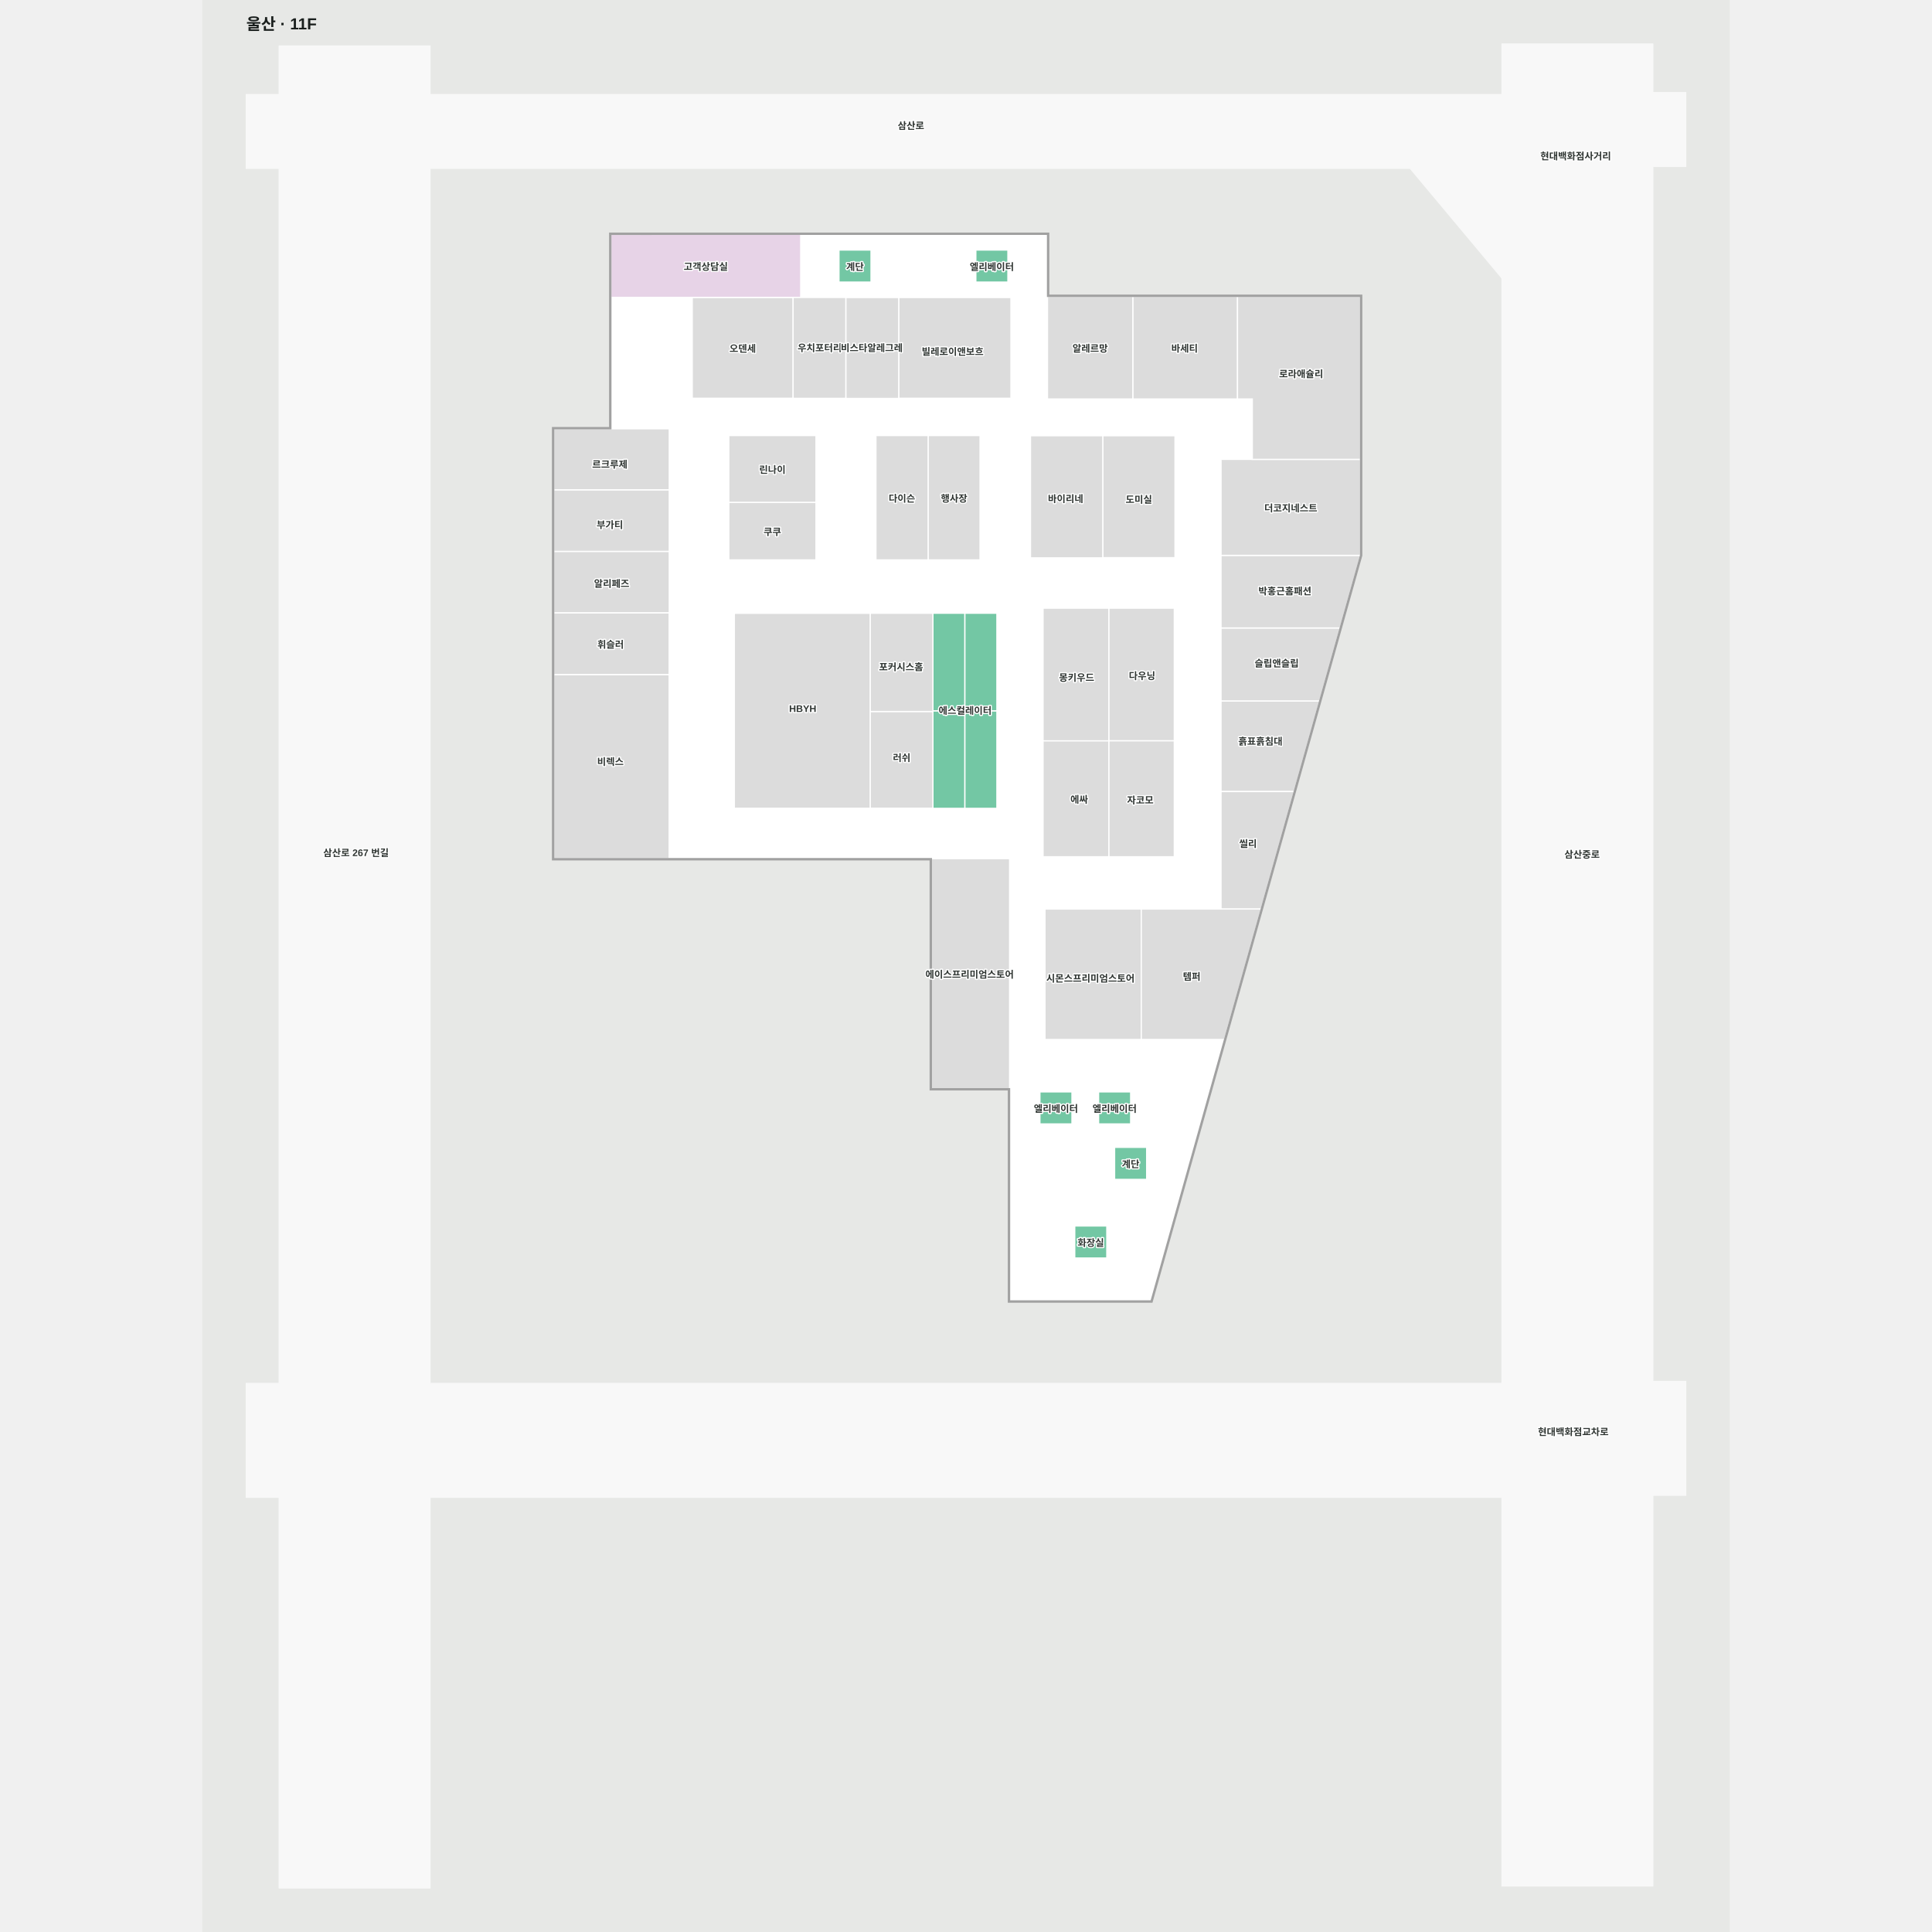
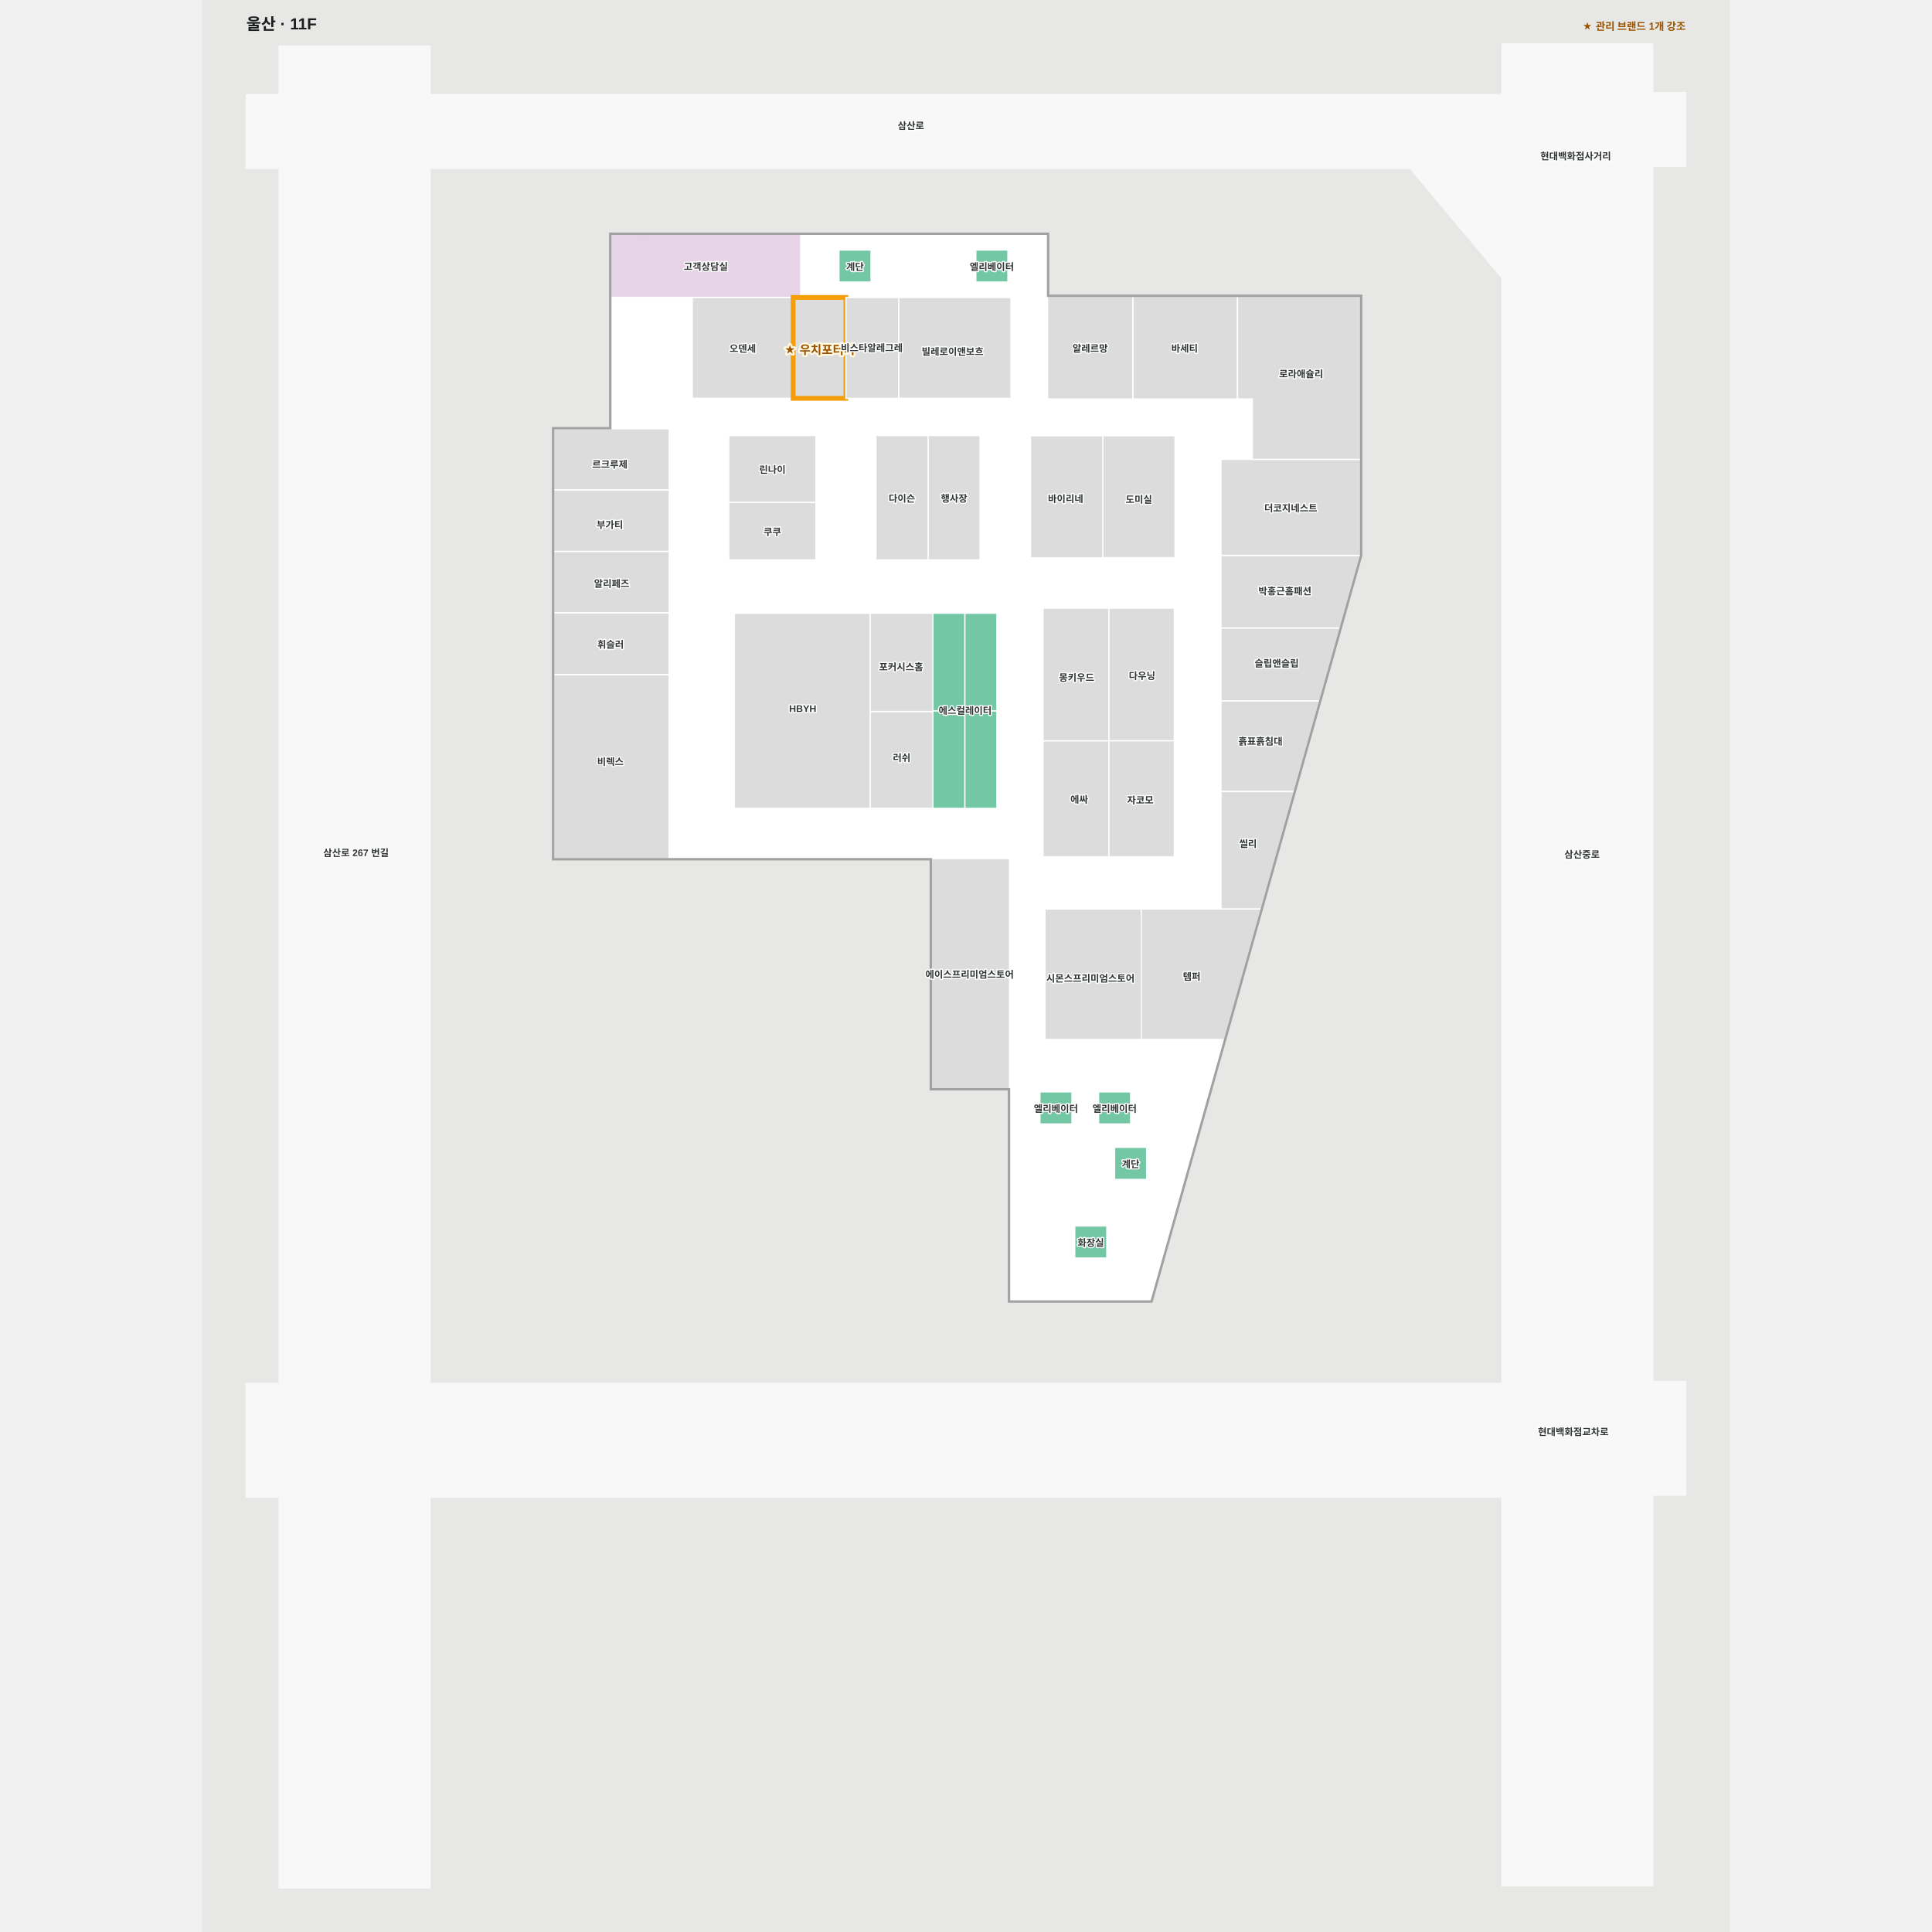
<svg xmlns="http://www.w3.org/2000/svg" viewBox="-51.97 -55 1907.329 2412.472" width="1200" height="1200" role="img" aria-labelledby="title desc">
  <rect x="-51.97" y="-55" width="1907.329" height="2412.472" fill="#e7e8e6" />
  <g>
    <polygon points="1456.37,155.22 1571.01,292.32 1571.01,63.09 232.38,63.09 232.38,2.47 44.12,2.47 44.12,63.09 3.03,63.09 3.03,155.22 44.12,155.22 44.12,1672.50 3.03,1672.50 3.03,1814.59 44.12,1814.59 44.12,2302.47 232.38,2302.47 232.38,1814.59 1571.01,1814.59 1571.01,1672.50 232.38,1672.50 232.38,155.22" fill="#f8f8f8" fill-opacity="1" stroke="#f8f8f8" stroke-width="1.5" />
    <polygon points="1800.36,152.75 1800.36,60.62 1759.27,60.62 1759.27,0.00 1571.01,0.00 1571.01,2300.00 1759.27,2300.00 1759.27,1812.12 1800.36,1812.12 1800.36,1670.03 1759.27,1670.03 1759.27,152.75" fill="#f8f8f8" fill-opacity="1" stroke="#f8f8f8" stroke-width="1.5" />
    <polygon points="1003.49,237.62 458.26,237.64 458.26,480.43 386.89,480.43 386.89,1017.16 858.50,1017.16 858.50,1304.43 956.13,1304.43 956.13,1569.47 1132.83,1569.47 1394.34,638.48 1394.34,315.10 1003.49,315.10" fill="#ffffff" fill-opacity="1" stroke="#ffffff" stroke-width="1.5" />
  </g>
  <g>
    <polygon points="531.00,787.29 457.50,787.29 386.89,787.29 386.89,1017.09 531.00,1017.09" fill="#dcdcdc" fill-opacity="1" stroke="#ffffff" stroke-width="1.5" />
    <polygon points="956.13,1017.16 858.50,1017.16 858.50,1304.43 956.13,1304.43" fill="#dcdcdc" fill-opacity="1" stroke="#ffffff" stroke-width="1.5" />
    <polygon points="531.14,633.51 457.57,633.51 386.89,633.51 386.89,710.35 531.14,710.35" fill="#dcdcdc" fill-opacity="1" stroke="#ffffff" stroke-width="1.5" />
    <polygon points="531.14,556.58 457.57,556.58 386.89,556.58 386.89,633.51 531.14,633.51" fill="#dcdcdc" fill-opacity="1" stroke="#ffffff" stroke-width="1.5" />
    <polygon points="531.14,480.43 457.57,480.43 386.89,480.43 386.89,556.58 531.14,556.58" fill="#dcdcdc" fill-opacity="1" stroke="#ffffff" stroke-width="1.5" />
    <polygon points="919.25,644.10 854.40,644.10 854.40,488.85 919.25,488.85" fill="#dcdcdc" fill-opacity="1" stroke="#ffffff" stroke-width="1.5" />
    <polygon points="854.40,644.10 789.24,644.10 789.24,488.85 854.40,488.85" fill="#dcdcdc" fill-opacity="1" stroke="#ffffff" stroke-width="1.5" />
    <polygon points="1162.67,489.10 1072.47,489.10 1072.47,641.31 1162.67,641.31" fill="#dcdcdc" fill-opacity="1" stroke="#ffffff" stroke-width="1.5" />
    <polygon points="1072.47,489.10 982.26,489.10 982.26,641.59 1072.47,641.59" fill="#dcdcdc" fill-opacity="1" stroke="#ffffff" stroke-width="1.5" />
    <polygon points="714.35,644.10 605.53,644.10 605.53,572.22 714.35,572.22" fill="#dcdcdc" fill-opacity="1" stroke="#ffffff" stroke-width="1.5" />
    <polygon points="714.35,572.22 605.53,572.22 605.53,488.85 714.35,488.85" fill="#dcdcdc" fill-opacity="1" stroke="#ffffff" stroke-width="1.5" />
    <polygon points="957.80,316.50 817.65,316.50 817.65,442.30 957.80,442.30" fill="#dcdcdc" fill-opacity="1" stroke="#ffffff" stroke-width="1.5" />
    <polygon points="685.82,316.34 559.86,316.34 559.86,442.30 685.82,442.30" fill="#dcdcdc" fill-opacity="1" stroke="#ffffff" stroke-width="1.5" />
    <polygon points="1109.99,315.10 1109.99,443.19 1240.74,443.19 1240.74,315.10" fill="#dcdcdc" fill-opacity="1" stroke="#ffffff" stroke-width="1.5" />
    <polygon points="1003.49,315.10 1003.49,443.19 1109.99,443.19 1109.99,315.10" fill="#dcdcdc" fill-opacity="1" stroke="#ffffff" stroke-width="1.5" />
    <polygon points="1220.17,820.42 1343.23,820.42 1368.88,729.12 1220.17,729.12" fill="#dcdcdc" fill-opacity="1" stroke="#ffffff" stroke-width="1.5" />
    <polygon points="1220.17,638.48 1220.17,729.12 1368.88,729.12 1394.34,638.48" fill="#dcdcdc" fill-opacity="1" stroke="#ffffff" stroke-width="1.5" />
    <polygon points="1394.34,518.62 1220.17,518.62 1220.17,638.48 1394.34,638.48" fill="#dcdcdc" fill-opacity="1" stroke="#ffffff" stroke-width="1.5" />
    <polygon points="1220.17,933.41 1311.50,933.41 1343.23,820.42 1220.17,820.42" fill="#dcdcdc" fill-opacity="1" stroke="#ffffff" stroke-width="1.5" />
    <polygon points="860.38,832.56 860.38,954.38 900.32,954.38 900.32,832.56" fill="#73c7a4" fill-opacity="1" stroke="#ffffff" stroke-width="1.5" />
    <polygon points="940.26,832.56 900.32,832.56 900.32,954.38 940.26,954.38" fill="#73c7a4" fill-opacity="1" stroke="#ffffff" stroke-width="1.5" />
    <polygon points="900.32,710.75 860.38,710.75 860.38,832.56 900.32,832.56" fill="#73c7a4" fill-opacity="1" stroke="#ffffff" stroke-width="1.5" />
    <polygon points="940.26,832.56 940.26,710.75 900.32,710.75 900.32,832.56" fill="#73c7a4" fill-opacity="1" stroke="#ffffff" stroke-width="1.5" />
    <polygon points="1127.27,1417.67 1087.27,1417.67 1087.27,1377.67 1127.27,1377.67" fill="#73c7a4" fill-opacity="1" stroke="#ffffff" stroke-width="1.5" />
    <polygon points="783.08,297.22 743.08,297.22 743.08,257.22 783.08,257.22" fill="#73c7a4" fill-opacity="1" stroke="#ffffff" stroke-width="1.5" />
    <polygon points="1033.99,1348.43 993.99,1348.43 993.99,1308.43 1033.99,1308.43" fill="#73c7a4" fill-opacity="1" stroke="#ffffff" stroke-width="1.5" />
    <polygon points="1107.27,1348.43 1067.27,1348.43 1067.27,1308.43 1107.27,1308.43" fill="#73c7a4" fill-opacity="1" stroke="#ffffff" stroke-width="1.5" />
    <polygon points="954.00,297.22 914.00,297.22 914.00,257.22 954.00,257.22" fill="#73c7a4" fill-opacity="1" stroke="#ffffff" stroke-width="1.5" />
    <polygon points="1077.51,1515.87 1037.51,1515.87 1037.51,1475.87 1077.51,1475.87" fill="#73c7a4" fill-opacity="1" stroke="#ffffff" stroke-width="1.5" />
    <polygon points="462.05,241.09 462.05,253.36 474.62,253.36 474.62,241.09" fill="#73c7a4" fill-opacity="1" stroke="#ffffff" stroke-width="1.5" />
    <polygon points="477.69,241.39 477.69,253.36 490.27,253.36 490.27,241.39" fill="#73c7a4" fill-opacity="1" stroke="#ffffff" stroke-width="1.5" />
    <polygon points="860.39,954.20 782.01,954.20 782.01,833.42 860.39,833.42" fill="#dcdcdc" fill-opacity="1" stroke="#ffffff" stroke-width="1.5" />
    <polygon points="695.29,237.63 458.26,237.64 458.26,316.34 695.29,316.34" fill="#e7d3e7" fill-opacity="1" stroke="#ffffff" stroke-width="1.5" />
    <polygon points="782.01,710.75 860.39,710.75 860.39,833.42 782.01,833.42" fill="#dcdcdc" fill-opacity="1" stroke="#ffffff" stroke-width="1.5" />
    <polygon points="997.91,704.45 997.91,870.12 1080.21,870.12 1080.21,704.45" fill="#dcdcdc" fill-opacity="1" stroke="#ffffff" stroke-width="1.5" />
    <polygon points="1161.77,704.45 1080.21,704.45 1080.21,870.06 1161.77,870.06" fill="#dcdcdc" fill-opacity="1" stroke="#ffffff" stroke-width="1.5" />
    <polygon points="1220.17,1080.10 1270.29,1080.10 1311.50,933.41 1220.17,933.41" fill="#dcdcdc" fill-opacity="1" stroke="#ffffff" stroke-width="1.5" />
    <polygon points="1000.33,1080.10 1000.33,1242.98 1120.54,1242.98 1120.54,1080.10" fill="#dcdcdc" fill-opacity="1" stroke="#ffffff" stroke-width="1.5" />
    <polygon points="1120.54,1080.10 1120.54,1242.98 1224.54,1242.98 1270.29,1080.10 1220.17,1080.10" fill="#dcdcdc" fill-opacity="1" stroke="#ffffff" stroke-width="1.5" />
    <polygon points="1080.21,1014.86 997.91,1014.86 997.91,870.12 1080.21,870.12" fill="#dcdcdc" fill-opacity="1" stroke="#ffffff" stroke-width="1.5" />
    <polygon points="612.44,954.28 782.01,954.28 782.01,710.82 612.44,710.82" fill="#dcdcdc" fill-opacity="1" stroke="#ffffff" stroke-width="1.5" />
    <polygon points="1161.77,870.06 1080.21,870.06 1080.21,1014.86 1161.77,1014.86" fill="#dcdcdc" fill-opacity="1" stroke="#ffffff" stroke-width="1.5" />
    <polygon points="1240.74,315.10 1240.74,443.19 1259.20,443.19 1259.20,518.62 1394.34,518.62 1394.34,315.10" fill="#dcdcdc" fill-opacity="1" stroke="#ffffff" stroke-width="1.5" />
    <polygon points="531.00,710.35 457.46,710.35 386.81,710.35 386.81,787.28 531.00,787.28" fill="#dcdcdc" fill-opacity="1" stroke="#ffffff" stroke-width="1.5" />
    <polygon points="1004.99,313.60 1004.99,236.12 456.76,236.14 456.76,421.03 458.26,421.03 458.26,237.64 1003.49,237.62 1003.49,315.10 1394.34,315.10 1394.34,638.48 1132.83,1569.47 956.13,1569.47 956.13,1304.43 858.50,1304.43 858.50,1017.16 386.89,1017.16 386.89,480.43 458.26,480.43 458.26,421.03 456.76,421.03 456.76,478.93 385.39,478.93 385.39,1018.66 857.00,1018.66 857.00,1305.93 954.63,1305.93 954.63,1570.97 1133.96,1570.97 1395.84,638.69 1395.84,313.60" fill="#a1a1a1" fill-opacity="1" stroke="#a1a1a1" stroke-width="1.5" />
-     <polygon points="751.75,316.43 685.82,316.43 685.82,442.39 751.75,442.39" fill="#dcdcdc" fill-opacity="1" stroke="#ffffff" stroke-width="1.5" />
+     <polygon points="751.75,316.43 685.82,316.43 685.82,442.39 751.75,442.39" fill="#dcdcdc" fill-opacity="1" stroke="#f59e0b" stroke-width="6" data-managed-brands="POTTERY" />
    <polygon points="817.68,316.53 751.75,316.53 751.75,442.49 817.68,442.49" fill="#dcdcdc" fill-opacity="1" stroke="#ffffff" stroke-width="1.5" />
  </g>
  <g font-family="Arial, 'Noto Sans KR', sans-serif" font-size="12" font-weight="600" fill="#303633" stroke="#fff" stroke-width="3" paint-order="stroke" stroke-linejoin="round">
    <text x="456.948" y="599.419" text-anchor="middle" dominant-baseline="central">부가티</text>
    <text x="659.938" y="608.16" text-anchor="middle" dominant-baseline="central">쿠쿠</text>
    <text x="659.938" y="530.535" text-anchor="middle" dominant-baseline="central">린나이</text>
    <text x="622.842" y="379.319" text-anchor="middle" dominant-baseline="central">오덴세</text>
-     <text x="718.981" y="378.484" text-anchor="middle" dominant-baseline="central">우치
+     <text x="718.981" y="378.484" text-anchor="middle" dominant-baseline="central" class="managed-brand">★ 우치
포터리</text>
    <text x="784.033" y="378.476" text-anchor="middle" dominant-baseline="central">비스타
알레그레</text>
    <text x="821.662" y="566.477" text-anchor="middle" dominant-baseline="central">다이슨</text>
    <text x="886.827" y="566.477" text-anchor="middle" dominant-baseline="central">행사장</text>
    <text x="906.173" y="1160.838" text-anchor="middle" dominant-baseline="central">에이스
프리미엄스토어</text>
    <text x="1057.065" y="1165.757" text-anchor="middle" dominant-baseline="central">시몬스
프리미엄스토어</text>
    <text x="1043.052" y="942.404" text-anchor="middle" dominant-baseline="central">에싸</text>
    <text x="1039.842" y="790.18" text-anchor="middle" dominant-baseline="central">몽키우드</text>
    <text x="1121.578" y="787.989" text-anchor="middle" dominant-baseline="central">다우닝</text>
    <text x="1253.841" y="997.612" text-anchor="middle" dominant-baseline="central">씰리</text>
    <text x="1289.662" y="772.338" text-anchor="middle" dominant-baseline="central">슬립앤슬립</text>
    <text x="1299.962" y="682.178" text-anchor="middle" dominant-baseline="central">박홍근홈패션</text>
    <text x="1307.255" y="578.547" text-anchor="middle" dominant-baseline="central">더코지네스트</text>
    <text x="1320.169" y="410.944" text-anchor="middle" dominant-baseline="central">로라애슐리</text>
    <text x="1026.066" y="566.888" text-anchor="middle" dominant-baseline="central">바이리네</text>
    <text x="1056.739" y="379.147" text-anchor="middle" dominant-baseline="central">알레르망</text>
    <text x="1174.617" y="379.147" text-anchor="middle" dominant-baseline="central">바세티</text>
    <text x="1663" y="139" text-anchor="middle" dominant-baseline="central">현대백화점
사거리</text>
    <text x="140" y="1008.97" text-anchor="middle" dominant-baseline="central">삼산로 267 번길</text>
    <text x="1671" y="1011" text-anchor="middle" dominant-baseline="central">삼산중로</text>
    <text x="1660" y="1732" text-anchor="middle" dominant-baseline="central">현대백화점
교차로</text>
    <text x="833" y="101" text-anchor="middle" dominant-baseline="central">삼산로</text>
    <text x="1183.531" y="1163.522" text-anchor="middle" dominant-baseline="central">템퍼</text>
    <text x="697.812" y="829.882" text-anchor="middle" dominant-baseline="central">HBYH</text>
    <text x="821.384" y="890.303" text-anchor="middle" dominant-baseline="central">러쉬</text>
    <text x="820.619" y="776.892" text-anchor="middle" dominant-baseline="central">포커시스홈</text>
    <text x="456.95" y="523.94" text-anchor="middle" dominant-baseline="central">르크루제</text>
    <text x="459.261" y="672.842" text-anchor="middle" dominant-baseline="central">알리페즈</text>
    <text x="457.885" y="748.867" text-anchor="middle" dominant-baseline="central">휘슬러</text>
    <text x="457.675" y="895.216" text-anchor="middle" dominant-baseline="central">비렉스</text>
    <text x="1269.291" y="869.76" text-anchor="middle" dominant-baseline="central">흙표흙침대</text>
    <text x="1119.35" y="943.23" text-anchor="middle" dominant-baseline="central">자코모</text>
    <text x="763.08" y="277.22" text-anchor="middle" dominant-baseline="central">계단</text>
    <text x="934" y="277.22" text-anchor="middle" dominant-baseline="central">엘리베이터</text>
    <text x="900.614" y="831.336" text-anchor="middle" dominant-baseline="central">에스컬레이터</text>
    <text x="1013.993" y="1328.428" text-anchor="middle" dominant-baseline="central">엘리베이터</text>
    <text x="1087.269" y="1328.428" text-anchor="middle" dominant-baseline="central">엘리베이터</text>
    <text x="1107.269" y="1397.67" text-anchor="middle" dominant-baseline="central">계단</text>
    <text x="1057.507" y="1495.871" text-anchor="middle" dominant-baseline="central">화장실</text>
    <text x="576.773" y="276.985" text-anchor="middle" dominant-baseline="central">고객상담실</text>
    <text x="884.984" y="383.144" text-anchor="middle" dominant-baseline="central">빌레로이앤보흐</text>
    <text x="1117.568" y="567.812" text-anchor="middle" dominant-baseline="central">도미실</text>
  </g>
+   <style>.managed-brand { fill:#9a5300; font-size:15px; font-weight:800; stroke:#fff7df; stroke-width:5; }</style>
  <text x="3.03" y="-18" font-family="Arial, 'Noto Sans KR', sans-serif" font-size="20" font-weight="700" fill="#1a1f1d">울산 · 11F</text>
+   <text x="1800.359" y="-18" text-anchor="end" font-family="Arial, 'Noto Sans KR', sans-serif" font-size="13" font-weight="700" fill="#9a5300">★ 관리 브랜드 1개 강조</text>
</svg>
